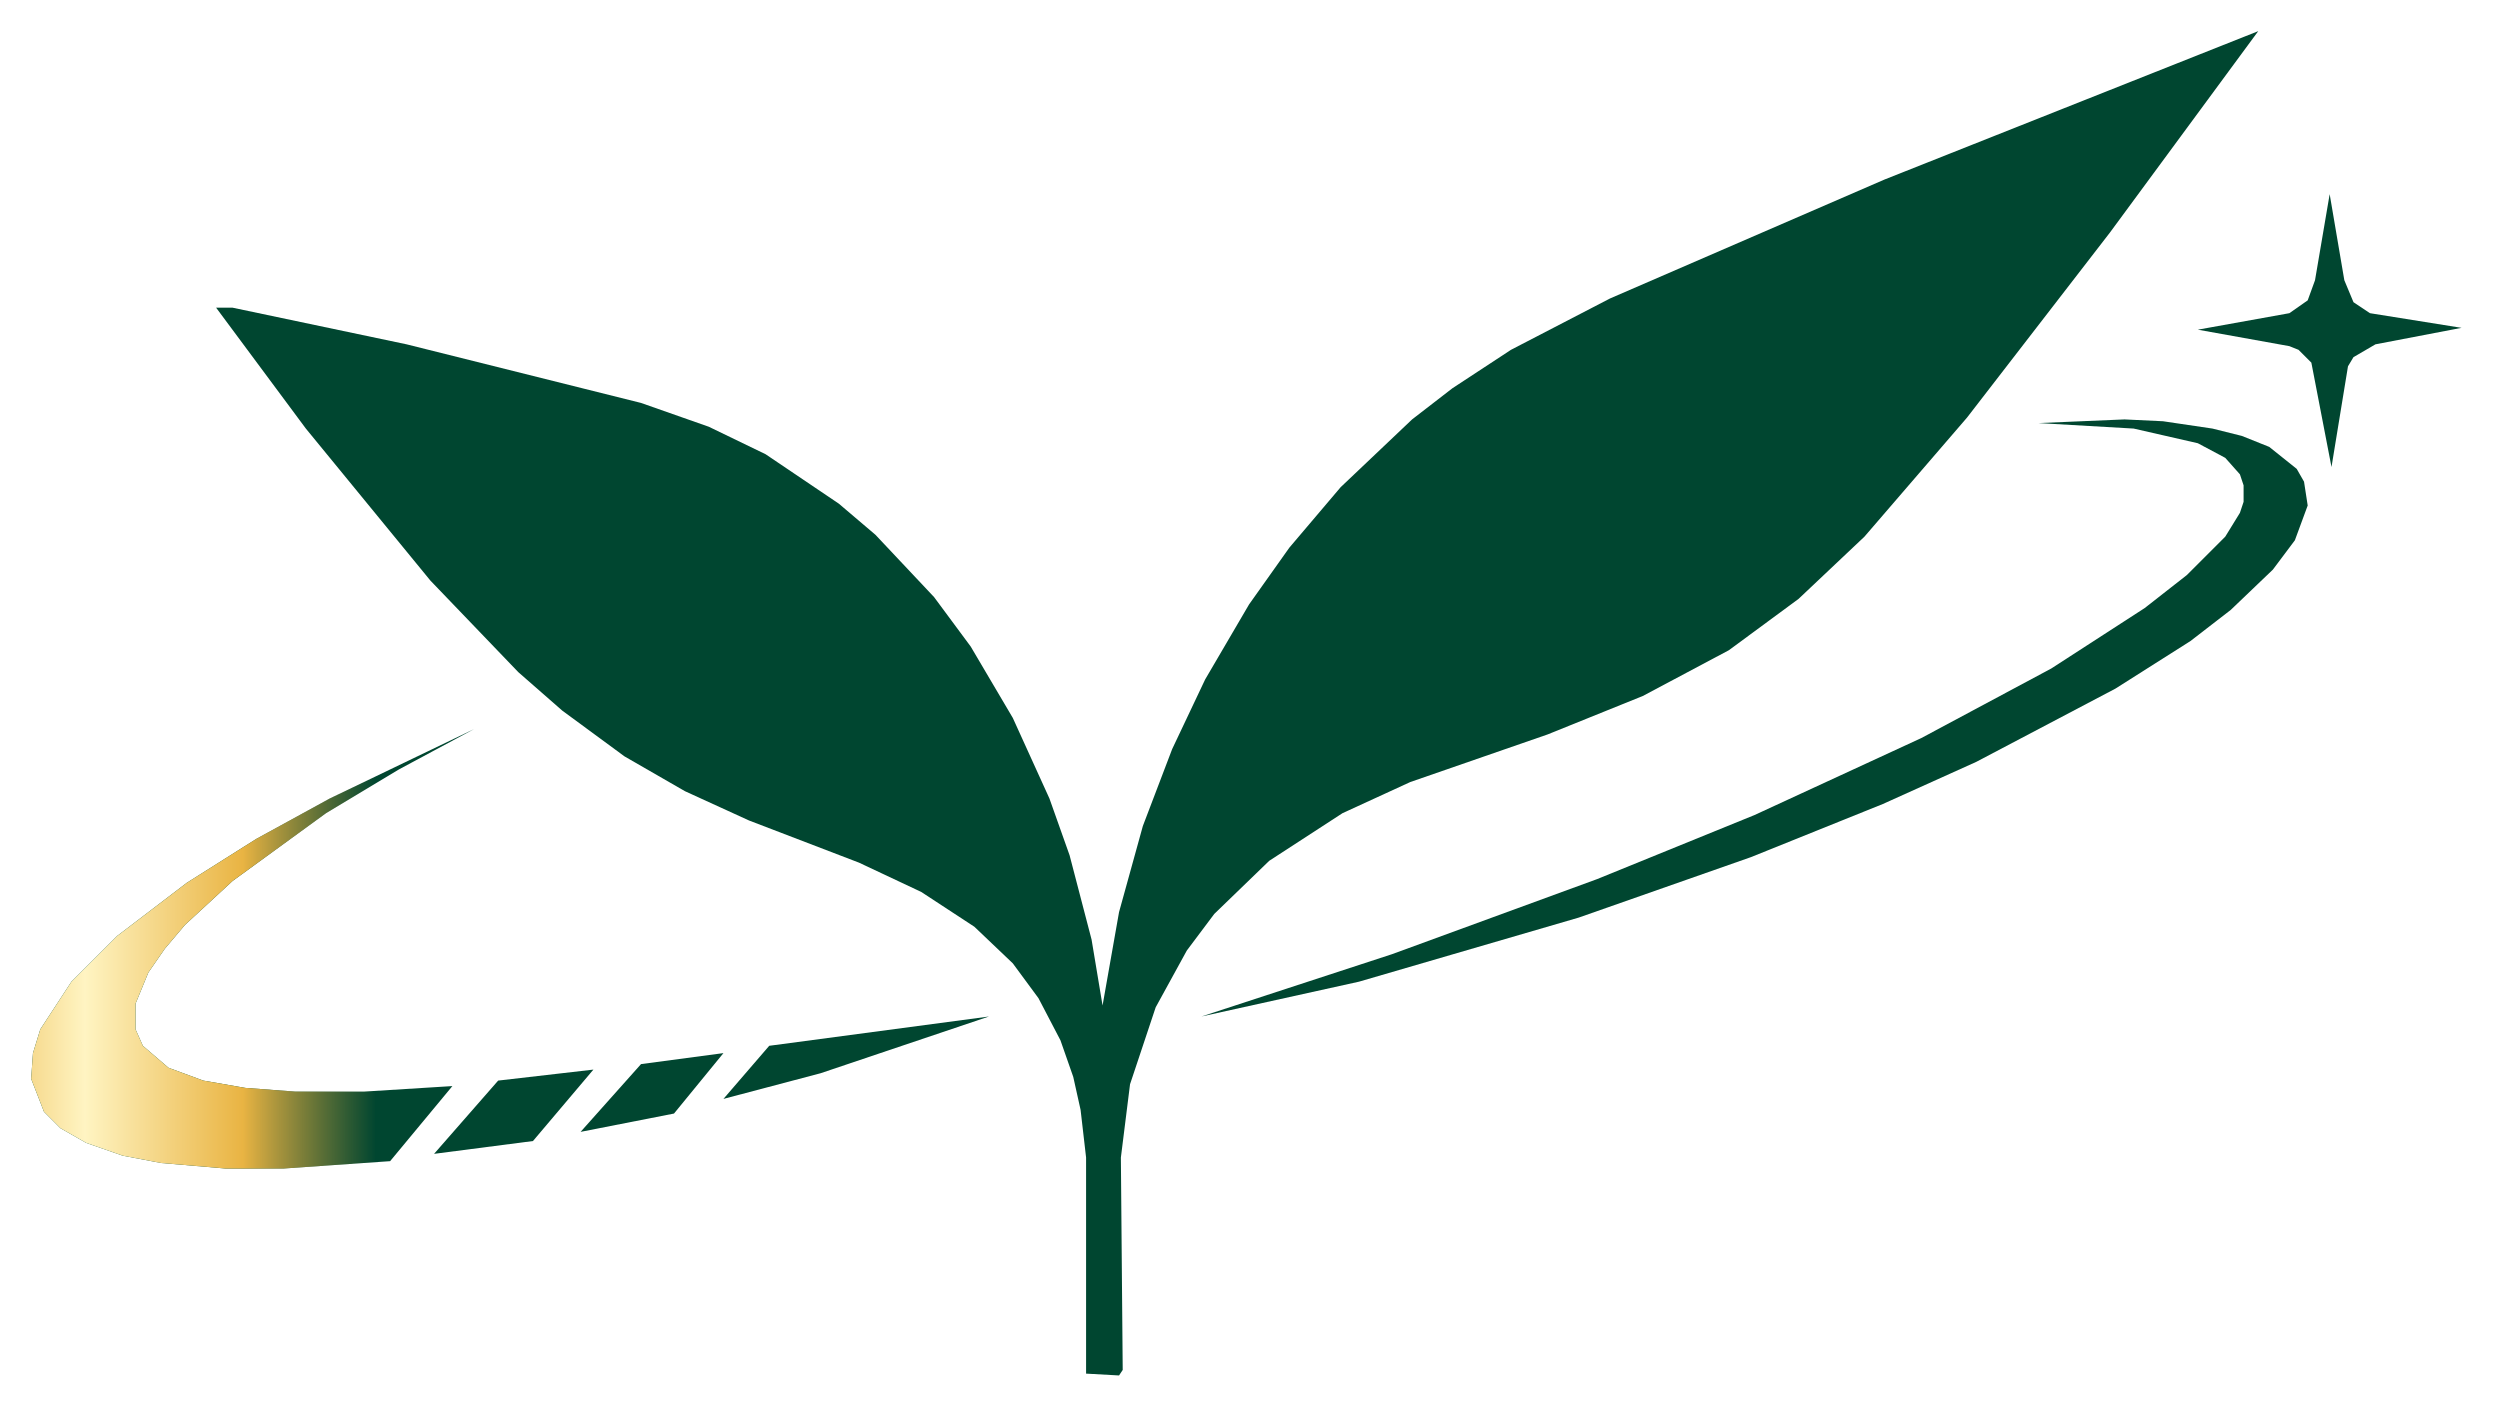
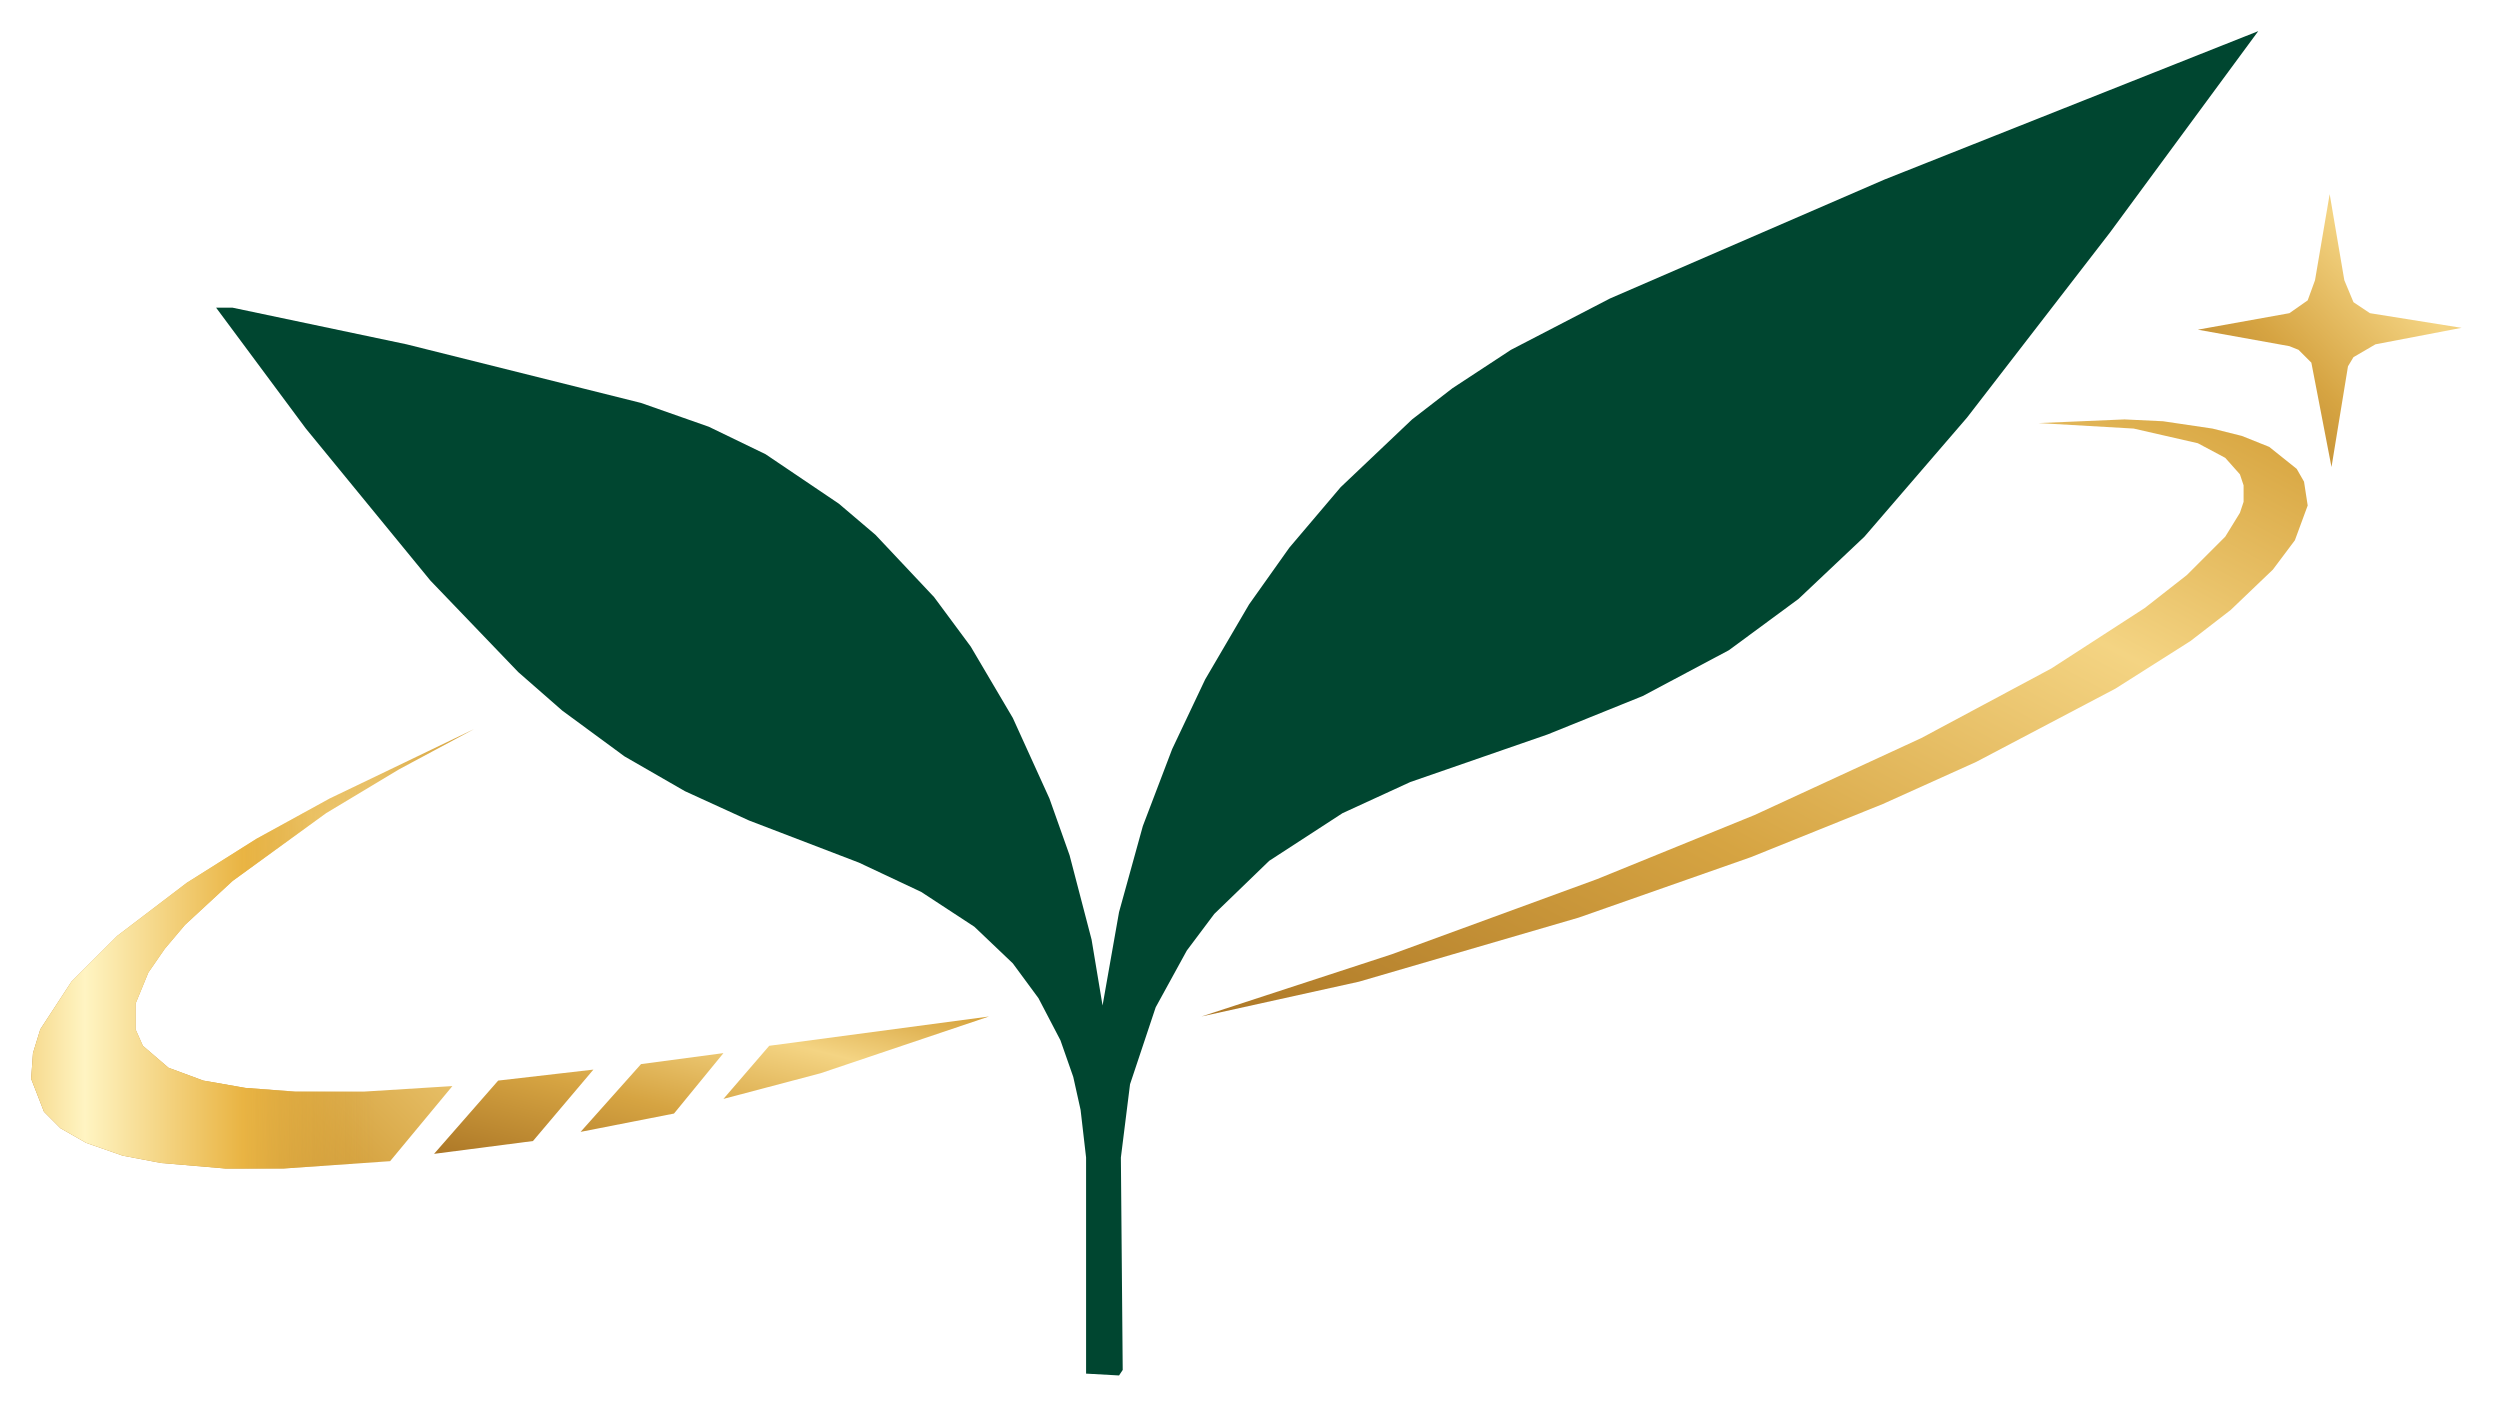
<svg xmlns="http://www.w3.org/2000/svg" viewBox="125 115 1365 770">
  <defs>
+     <linearGradient id="baseGold" x1="0" y1="1" x2="1" y2="0">
+       <stop stop-color="#ad7827" />
+       <stop offset=".38" stop-color="#d6a442" />
+       <stop offset=".72" stop-color="#f4d483" />
+       <stop offset="1" stop-color="#d5a13a" />
+     </linearGradient>
    <clipPath id="w">
      <path d="M384 513 L305 551 L265 573 L227 597 L189 626 L164 651 L147 677 L143 690 L142 704 L149 722 L158 731 L172 739 L192 746 L213 750 L248 753 L280 753 L338 749 L372 708 L324 711 L286 711 L259 709 L236 705 L217 698 L203 686 L199 677 L199 663 L206 646 L215 633 L226 620 L252 596 L303 559 L343 535Z" />
      <path d="M449 699 L397 705 L362 745 L416 738Z M520 690 L475 696 L442 733 L493 723Z M665 670 L545 686 L520 715 L573 701Z" />
      <path d="M1383 378 L1379 371 L1364 359 L1349 353 L1333 349 L1306 345 L1285 344 L1238 346 L1290 349 L1325 357 L1340 365 L1348 374 L1350 380 L1350 389 L1348 395 L1340 408 L1319 429 L1296 447 L1245 480 L1174 518 L1083 560 L997 595 L885 636 L781 670 L867 651 L987 616 L1081 583 L1153 554 L1204 531 L1280 491 L1321 465 L1343 448 L1366 426 L1378 410 L1385 391Z" />
    </clipPath>
    <linearGradient id="beam">
      <stop stop-color="#d8a43d" stop-opacity="0" />
      <stop offset=".3" stop-color="#e9b443" />
      <stop offset=".52" stop-color="#fff4c2" />
      <stop offset=".78" stop-color="#e9b443" />
      <stop offset="1" stop-color="#d8a43d" stop-opacity="0" />
    </linearGradient>
  </defs>
  <style>.beam{fill:url(#beam);animation:travel 3.2s linear infinite}@keyframes travel{from{transform:translateX(-330px)}to{transform:translateX(1370px)}}@media(prefers-reduced-motion:reduce){.beam{animation:none;transform:translateX(600px)}}</style>
-   <g fill="#004630">
+   <g fill="url(#baseGold)">
    <path d="M384 513 L305 551 L265 573 L227 597 L189 626 L164 651 L147 677 L143 690 L142 704 L149 722 L158 731 L172 739 L192 746 L213 750 L248 753 L280 753 L338 749 L372 708 L324 711 L286 711 L259 709 L236 705 L217 698 L203 686 L199 677 L199 663 L206 646 L215 633 L226 620 L252 596 L303 559 L343 535Z" />
    <path d="M449 699 L397 705 L362 745 L416 738Z M520 690 L475 696 L442 733 L493 723Z M665 670 L545 686 L520 715 L573 701Z" />
    <path d="M1383 378 L1379 371 L1364 359 L1349 353 L1333 349 L1306 345 L1285 344 L1238 346 L1290 349 L1325 357 L1340 365 L1348 374 L1350 380 L1350 389 L1348 395 L1340 408 L1319 429 L1296 447 L1245 480 L1174 518 L1083 560 L997 595 L885 636 L781 670 L867 651 L987 616 L1081 583 L1153 554 L1204 531 L1280 491 L1321 465 L1343 448 L1366 426 L1378 410 L1385 391Z" />
  </g>
  <g fill="#004630">
    <path d="M1358 132 L1154 213 L1004 278 L950 306 L918 327 L896 344 L857 381 L829 414 L807 445 L783 486 L765 524 L749 566 L736 613 L727 664 L721 628 L709 582 L698 551 L678 507 L655 468 L635 441 L603 407 L583 390 L543 363 L512 348 L475 335 L347 303 L252 283 L243 283 L292 349 L360 432 L408 482 L432 503 L466 528 L499 547 L534 563 L594 586 L628 602 L657 621 L678 641 L692 660 L704 683 L711 703 L715 721 L718 747 L718 865 L736 866 L738 863 L737 747 L742 707 L756 665 L773 634 L788 614 L818 585 L858 559 L895 542 L970 516 L1022 495 L1069 470 L1107 442 L1143 408 L1199 343 L1277 242Z" />
-     <path d="M1397 221 L1389 268 L1385 279 L1375 286 L1325 295 L1375 304 L1380 306 L1387 313 L1398 370 L1407 315 L1410 310 L1422 303 L1469 294 L1419 286 L1410 280 L1405 268Z" />
+     <path fill="url(#baseGold)" d="M1397 221 L1389 268 L1385 279 L1375 286 L1325 295 L1375 304 L1380 306 L1387 313 L1398 370 L1407 315 L1410 310 L1422 303 L1469 294 L1419 286 L1410 280 L1405 268Z" />
  </g>
  <g clip-path="url(#w)">
    <rect class="beam" x="0" y="115" width="330" height="770" />
  </g>
</svg>
